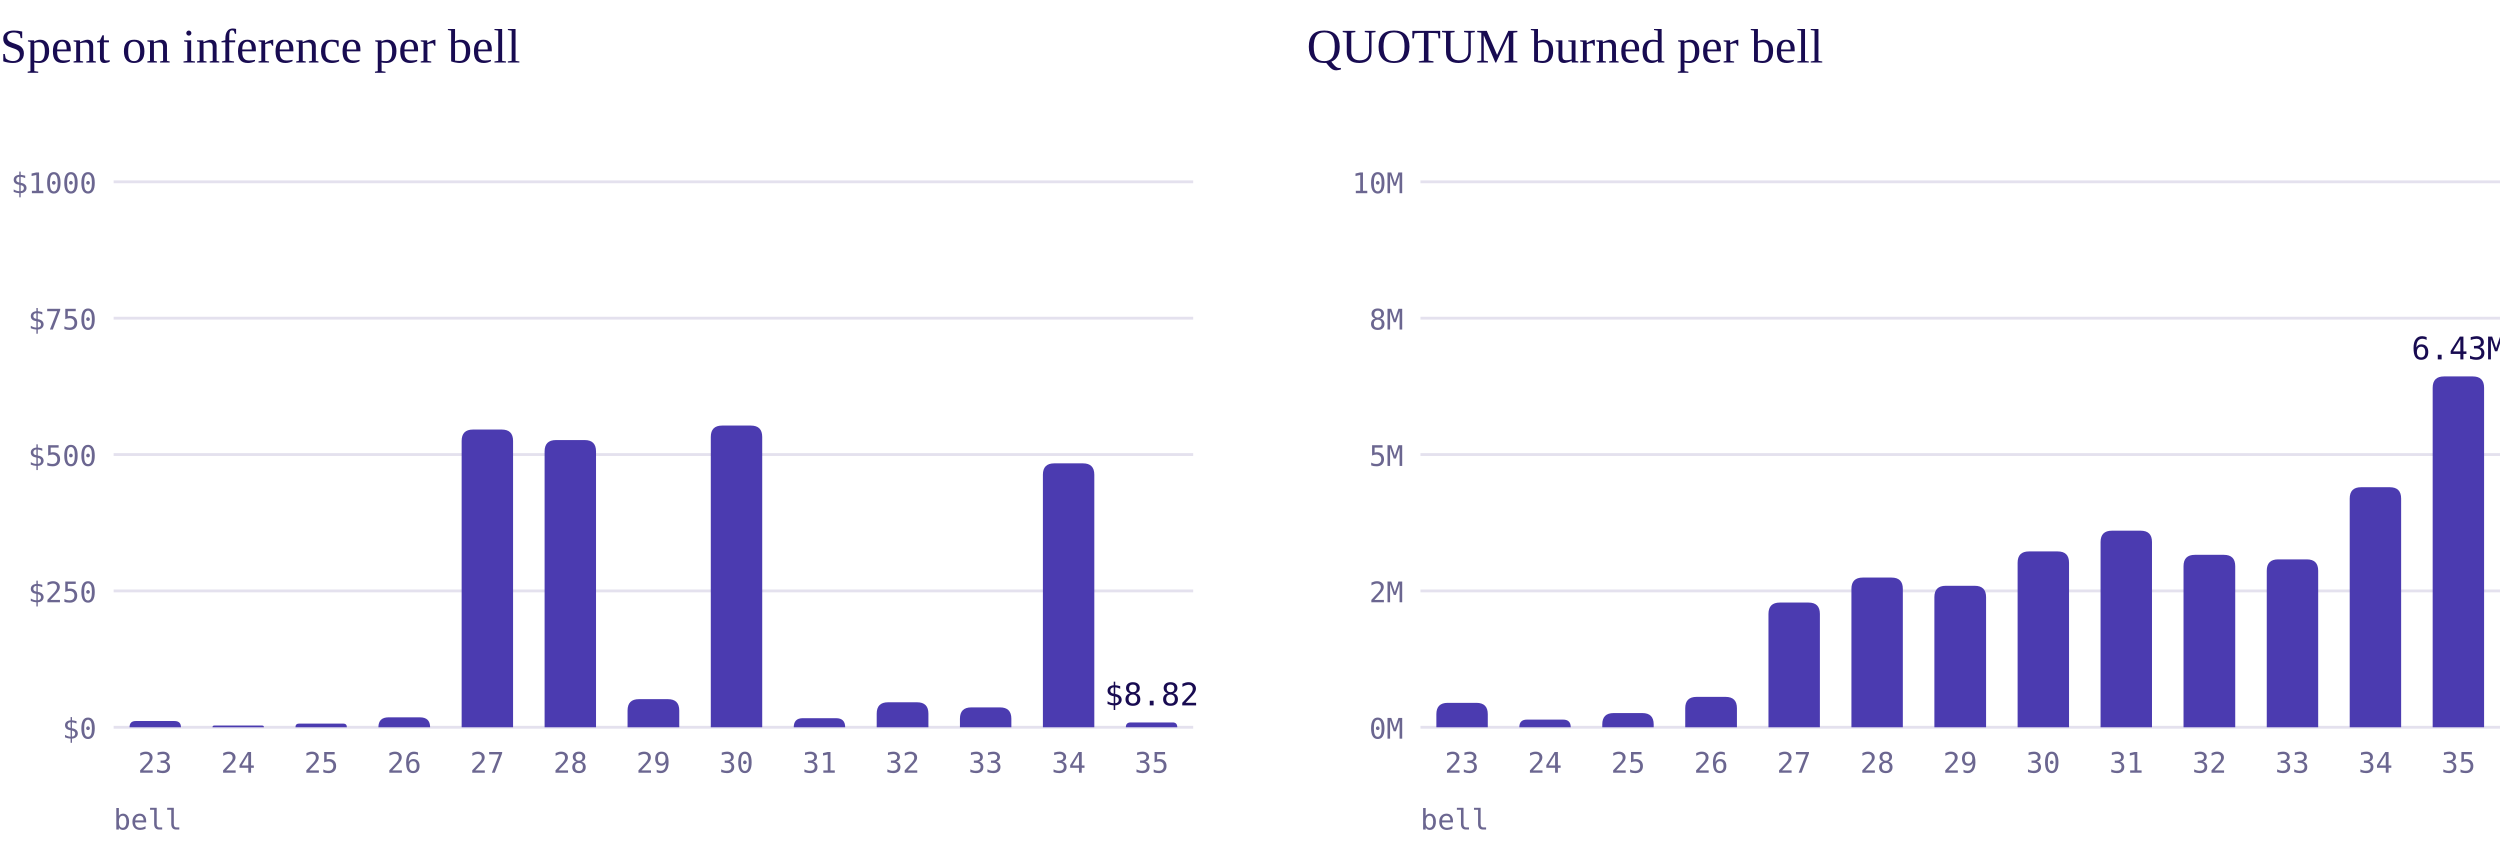
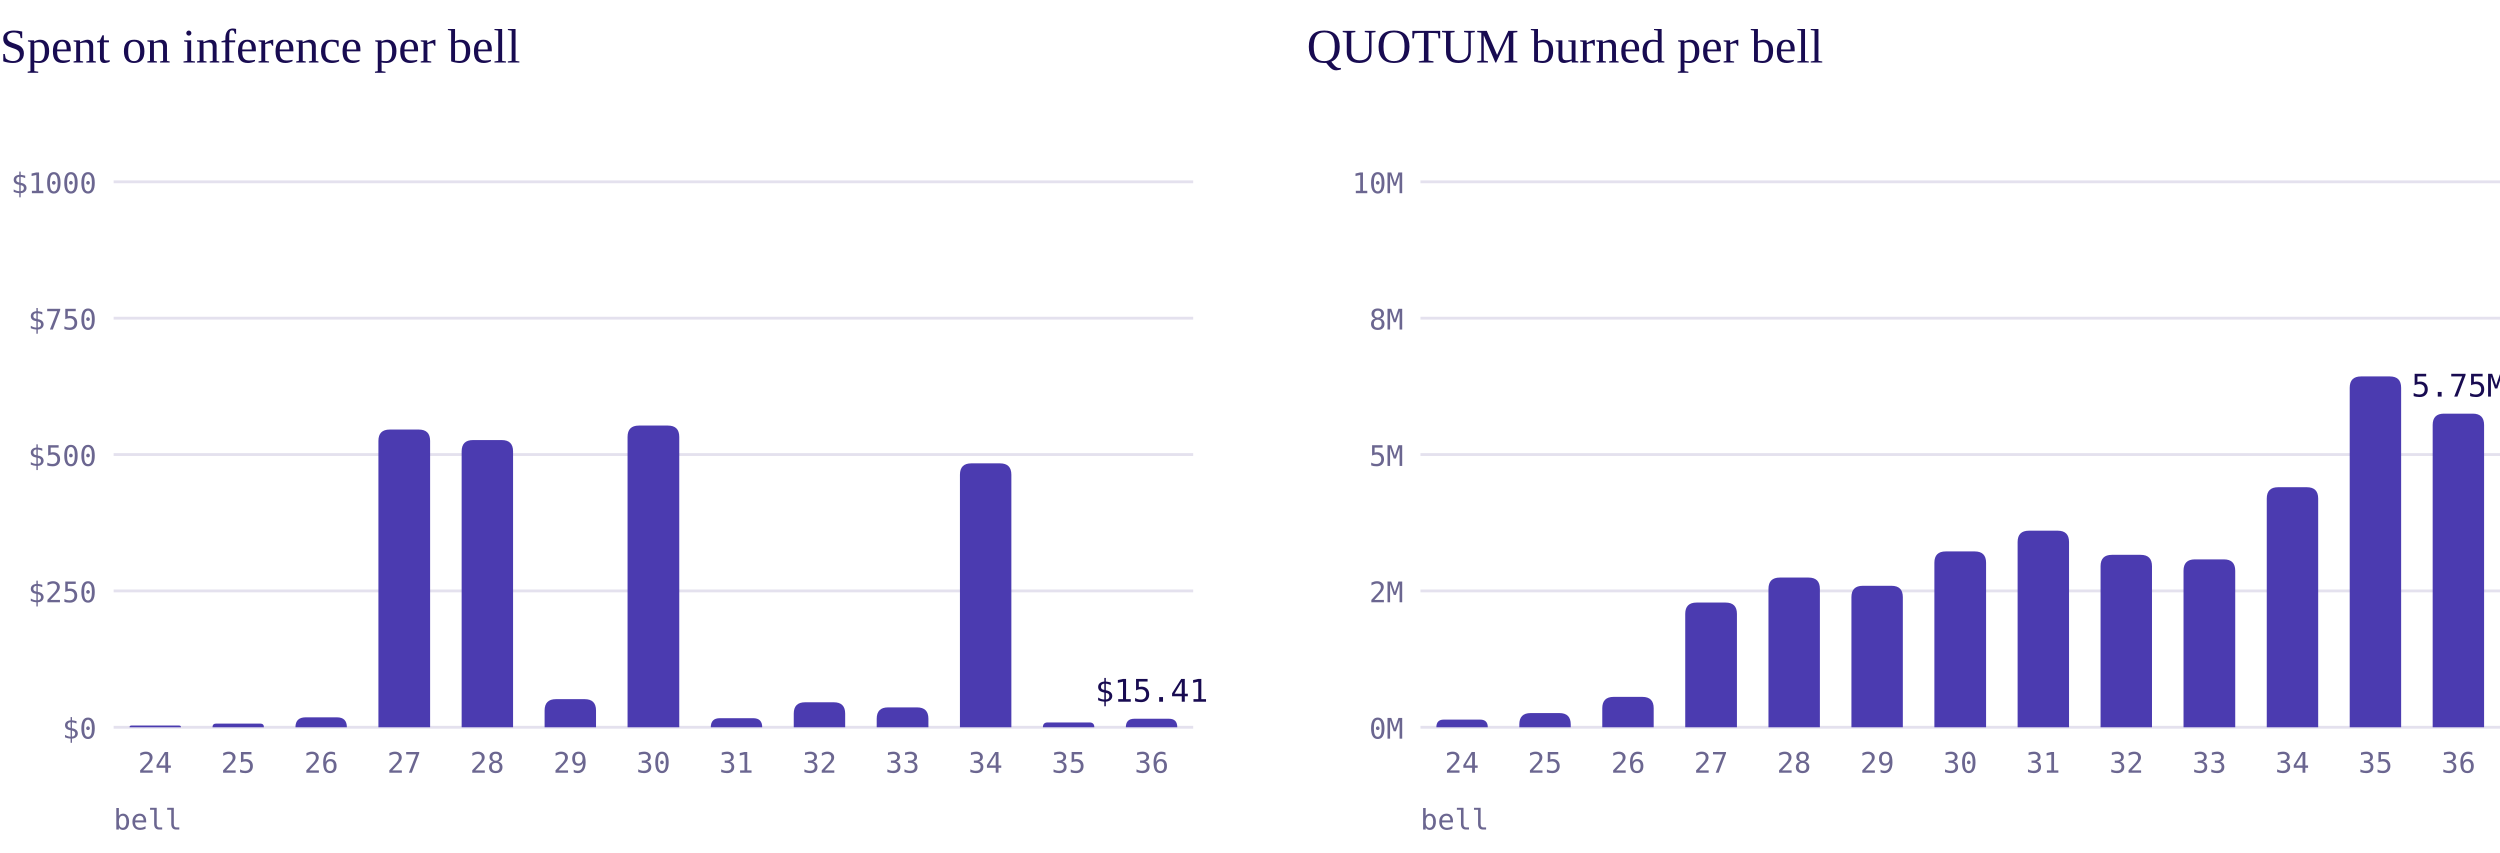
- <svg xmlns="http://www.w3.org/2000/svg" viewBox="0 0 880 300" width="880" height="300" role="img" aria-label="quotum bells 1 to 35: inference spent and QUOTUM burned per bell">
+ <svg xmlns="http://www.w3.org/2000/svg" viewBox="0 0 880 300" width="880" height="300" role="img" aria-label="quotum bells 1 to 36: inference spent and QUOTUM burned per bell">
  <text x="0" y="22" font-family="Georgia,'Times New Roman',serif" font-size="17" fill="#180b51">Spent on inference per bell</text>
  <line x1="40" x2="420" y1="256.0" y2="256.0" stroke="#e4e1ee" stroke-width="1" />
  <text x="34" y="260.0" text-anchor="end" font-family="ui-monospace,SFMono-Regular,Menlo,monospace" font-size="10" fill="#6b6690">$0</text>
  <line x1="40" x2="420" y1="208.0" y2="208.0" stroke="#e4e1ee" stroke-width="1" />
  <text x="34" y="212.0" text-anchor="end" font-family="ui-monospace,SFMono-Regular,Menlo,monospace" font-size="10" fill="#6b6690">$250</text>
  <line x1="40" x2="420" y1="160.0" y2="160.0" stroke="#e4e1ee" stroke-width="1" />
  <text x="34" y="164.0" text-anchor="end" font-family="ui-monospace,SFMono-Regular,Menlo,monospace" font-size="10" fill="#6b6690">$500</text>
  <line x1="40" x2="420" y1="112.0" y2="112.0" stroke="#e4e1ee" stroke-width="1" />
  <text x="34" y="116.0" text-anchor="end" font-family="ui-monospace,SFMono-Regular,Menlo,monospace" font-size="10" fill="#6b6690">$750</text>
  <line x1="40" x2="420" y1="64.0" y2="64.0" stroke="#e4e1ee" stroke-width="1" />
  <text x="34" y="68.0" text-anchor="end" font-family="ui-monospace,SFMono-Regular,Menlo,monospace" font-size="10" fill="#6b6690">$1000</text>
-   <path d="M45.6,256.0 V256.0 Q45.6,253.8 47.8,253.8 H61.4 Q63.7,253.8 63.7,256.0 V256.0 Z" fill="#4b3bb0" />
-   <text x="54.6" y="272" text-anchor="middle" font-family="ui-monospace,SFMono-Regular,Menlo,monospace" font-size="10" fill="#6b6690">23</text>
-   <path d="M74.8,256.0 V256.0 Q74.8,255.4 75.4,255.4 H92.3 Q92.9,255.4 92.9,256.0 V256.0 Z" fill="#4b3bb0" />
-   <text x="83.8" y="272" text-anchor="middle" font-family="ui-monospace,SFMono-Regular,Menlo,monospace" font-size="10" fill="#6b6690">24</text>
-   <path d="M104.0,256.0 V256.0 Q104.0,254.7 105.3,254.7 H120.8 Q122.1,254.7 122.1,256.0 V256.0 Z" fill="#4b3bb0" />
-   <text x="113.1" y="272" text-anchor="middle" font-family="ui-monospace,SFMono-Regular,Menlo,monospace" font-size="10" fill="#6b6690">25</text>
-   <path d="M133.2,256.0 V256.0 Q133.2,252.5 136.8,252.5 H147.8 Q151.4,252.5 151.4,256.0 V256.0 Z" fill="#4b3bb0" />
-   <text x="142.3" y="272" text-anchor="middle" font-family="ui-monospace,SFMono-Regular,Menlo,monospace" font-size="10" fill="#6b6690">26</text>
-   <path d="M162.5,256.0 V155.2 Q162.5,151.2 166.5,151.2 H176.6 Q180.6,151.2 180.6,155.2 V256.0 Z" fill="#4b3bb0" />
-   <text x="171.5" y="272" text-anchor="middle" font-family="ui-monospace,SFMono-Regular,Menlo,monospace" font-size="10" fill="#6b6690">27</text>
-   <path d="M191.7,256.0 V158.9 Q191.7,154.9 195.7,154.9 H205.8 Q209.8,154.9 209.8,158.9 V256.0 Z" fill="#4b3bb0" />
-   <text x="200.8" y="272" text-anchor="middle" font-family="ui-monospace,SFMono-Regular,Menlo,monospace" font-size="10" fill="#6b6690">28</text>
-   <path d="M220.9,256.0 V250.1 Q220.9,246.1 224.9,246.1 H235.1 Q239.1,246.1 239.1,250.1 V256.0 Z" fill="#4b3bb0" />
-   <text x="230.0" y="272" text-anchor="middle" font-family="ui-monospace,SFMono-Regular,Menlo,monospace" font-size="10" fill="#6b6690">29</text>
-   <path d="M250.2,256.0 V153.8 Q250.2,149.8 254.2,149.8 H264.3 Q268.3,149.8 268.3,153.8 V256.0 Z" fill="#4b3bb0" />
-   <text x="259.2" y="272" text-anchor="middle" font-family="ui-monospace,SFMono-Regular,Menlo,monospace" font-size="10" fill="#6b6690">30</text>
-   <path d="M279.4,256.0 V256.0 Q279.4,252.8 282.6,252.8 H294.3 Q297.5,252.8 297.5,256.0 V256.0 Z" fill="#4b3bb0" />
-   <text x="288.5" y="272" text-anchor="middle" font-family="ui-monospace,SFMono-Regular,Menlo,monospace" font-size="10" fill="#6b6690">31</text>
-   <path d="M308.6,256.0 V251.2 Q308.6,247.2 312.6,247.2 H322.8 Q326.8,247.2 326.8,251.2 V256.0 Z" fill="#4b3bb0" />
-   <text x="317.7" y="272" text-anchor="middle" font-family="ui-monospace,SFMono-Regular,Menlo,monospace" font-size="10" fill="#6b6690">32</text>
-   <path d="M337.9,256.0 V253.0 Q337.9,249.0 341.9,249.0 H352.0 Q356.0,249.0 356.0,253.0 V256.0 Z" fill="#4b3bb0" />
-   <text x="346.9" y="272" text-anchor="middle" font-family="ui-monospace,SFMono-Regular,Menlo,monospace" font-size="10" fill="#6b6690">33</text>
-   <path d="M367.1,256.0 V167.1 Q367.1,163.1 371.1,163.1 H381.2 Q385.2,163.1 385.2,167.1 V256.0 Z" fill="#4b3bb0" />
-   <text x="376.2" y="272" text-anchor="middle" font-family="ui-monospace,SFMono-Regular,Menlo,monospace" font-size="10" fill="#6b6690">34</text>
-   <path d="M396.3,256.0 V256.0 Q396.3,254.3 398.0,254.3 H412.8 Q414.4,254.3 414.4,256.0 V256.0 Z" fill="#4b3bb0" />
-   <text x="405.4" y="272" text-anchor="middle" font-family="ui-monospace,SFMono-Regular,Menlo,monospace" font-size="10" fill="#6b6690">35</text>
-   <text x="405.4" y="248.3" text-anchor="middle" font-family="ui-monospace,SFMono-Regular,Menlo,monospace" font-size="11" fill="#180b51">$8.82</text>
+   <path d="M45.6,256.0 V256.0 Q45.6,255.4 46.2,255.4 H63.1 Q63.7,255.4 63.7,256.0 V256.0 Z" fill="#4b3bb0" />
+   <text x="54.6" y="272" text-anchor="middle" font-family="ui-monospace,SFMono-Regular,Menlo,monospace" font-size="10" fill="#6b6690">24</text>
+   <path d="M74.8,256.0 V256.0 Q74.8,254.7 76.1,254.7 H91.6 Q92.9,254.7 92.9,256.0 V256.0 Z" fill="#4b3bb0" />
+   <text x="83.8" y="272" text-anchor="middle" font-family="ui-monospace,SFMono-Regular,Menlo,monospace" font-size="10" fill="#6b6690">25</text>
+   <path d="M104.0,256.0 V256.0 Q104.0,252.5 107.6,252.5 H118.6 Q122.1,252.5 122.1,256.0 V256.0 Z" fill="#4b3bb0" />
+   <text x="113.1" y="272" text-anchor="middle" font-family="ui-monospace,SFMono-Regular,Menlo,monospace" font-size="10" fill="#6b6690">26</text>
+   <path d="M133.2,256.0 V155.2 Q133.2,151.2 137.2,151.2 H147.4 Q151.4,151.2 151.4,155.2 V256.0 Z" fill="#4b3bb0" />
+   <text x="142.3" y="272" text-anchor="middle" font-family="ui-monospace,SFMono-Regular,Menlo,monospace" font-size="10" fill="#6b6690">27</text>
+   <path d="M162.5,256.0 V158.9 Q162.5,154.9 166.5,154.9 H176.6 Q180.6,154.9 180.6,158.9 V256.0 Z" fill="#4b3bb0" />
+   <text x="171.5" y="272" text-anchor="middle" font-family="ui-monospace,SFMono-Regular,Menlo,monospace" font-size="10" fill="#6b6690">28</text>
+   <path d="M191.7,256.0 V250.1 Q191.7,246.1 195.7,246.1 H205.8 Q209.8,246.1 209.8,250.1 V256.0 Z" fill="#4b3bb0" />
+   <text x="200.8" y="272" text-anchor="middle" font-family="ui-monospace,SFMono-Regular,Menlo,monospace" font-size="10" fill="#6b6690">29</text>
+   <path d="M220.9,256.0 V153.8 Q220.9,149.8 224.9,149.8 H235.1 Q239.1,149.8 239.1,153.8 V256.0 Z" fill="#4b3bb0" />
+   <text x="230.0" y="272" text-anchor="middle" font-family="ui-monospace,SFMono-Regular,Menlo,monospace" font-size="10" fill="#6b6690">30</text>
+   <path d="M250.2,256.0 V256.0 Q250.2,252.8 253.4,252.8 H265.1 Q268.3,252.8 268.3,256.0 V256.0 Z" fill="#4b3bb0" />
+   <text x="259.2" y="272" text-anchor="middle" font-family="ui-monospace,SFMono-Regular,Menlo,monospace" font-size="10" fill="#6b6690">31</text>
+   <path d="M279.4,256.0 V251.2 Q279.4,247.2 283.4,247.2 H293.5 Q297.5,247.2 297.5,251.2 V256.0 Z" fill="#4b3bb0" />
+   <text x="288.5" y="272" text-anchor="middle" font-family="ui-monospace,SFMono-Regular,Menlo,monospace" font-size="10" fill="#6b6690">32</text>
+   <path d="M308.6,256.0 V253.0 Q308.6,249.0 312.6,249.0 H322.8 Q326.8,249.0 326.8,253.0 V256.0 Z" fill="#4b3bb0" />
+   <text x="317.7" y="272" text-anchor="middle" font-family="ui-monospace,SFMono-Regular,Menlo,monospace" font-size="10" fill="#6b6690">33</text>
+   <path d="M337.9,256.0 V167.1 Q337.9,163.1 341.9,163.1 H352.0 Q356.0,163.1 356.0,167.1 V256.0 Z" fill="#4b3bb0" />
+   <text x="346.9" y="272" text-anchor="middle" font-family="ui-monospace,SFMono-Regular,Menlo,monospace" font-size="10" fill="#6b6690">34</text>
+   <path d="M367.1,256.0 V256.0 Q367.1,254.3 368.8,254.3 H383.5 Q385.2,254.3 385.2,256.0 V256.0 Z" fill="#4b3bb0" />
+   <text x="376.2" y="272" text-anchor="middle" font-family="ui-monospace,SFMono-Regular,Menlo,monospace" font-size="10" fill="#6b6690">35</text>
+   <path d="M396.3,256.0 V256.0 Q396.3,253.0 399.3,253.0 H411.5 Q414.4,253.0 414.4,256.0 V256.0 Z" fill="#4b3bb0" />
+   <text x="405.4" y="272" text-anchor="middle" font-family="ui-monospace,SFMono-Regular,Menlo,monospace" font-size="10" fill="#6b6690">36</text>
+   <text x="405.4" y="247.0" text-anchor="middle" font-family="ui-monospace,SFMono-Regular,Menlo,monospace" font-size="11" fill="#180b51">$15.41</text>
  <text x="40" y="292" font-family="ui-monospace,SFMono-Regular,Menlo,monospace" font-size="10" fill="#6b6690">bell</text>
  <text x="460" y="22" font-family="Georgia,'Times New Roman',serif" font-size="17" fill="#180b51">QUOTUM burned per bell</text>
  <line x1="500" x2="880" y1="256.0" y2="256.0" stroke="#e4e1ee" stroke-width="1" />
  <text x="494" y="260.0" text-anchor="end" font-family="ui-monospace,SFMono-Regular,Menlo,monospace" font-size="10" fill="#6b6690">0M</text>
  <line x1="500" x2="880" y1="208.0" y2="208.0" stroke="#e4e1ee" stroke-width="1" />
  <text x="494" y="212.0" text-anchor="end" font-family="ui-monospace,SFMono-Regular,Menlo,monospace" font-size="10" fill="#6b6690">2M</text>
  <line x1="500" x2="880" y1="160.0" y2="160.0" stroke="#e4e1ee" stroke-width="1" />
  <text x="494" y="164.0" text-anchor="end" font-family="ui-monospace,SFMono-Regular,Menlo,monospace" font-size="10" fill="#6b6690">5M</text>
  <line x1="500" x2="880" y1="112.0" y2="112.0" stroke="#e4e1ee" stroke-width="1" />
  <text x="494" y="116.0" text-anchor="end" font-family="ui-monospace,SFMono-Regular,Menlo,monospace" font-size="10" fill="#6b6690">8M</text>
  <line x1="500" x2="880" y1="64.0" y2="64.0" stroke="#e4e1ee" stroke-width="1" />
  <text x="494" y="68.0" text-anchor="end" font-family="ui-monospace,SFMono-Regular,Menlo,monospace" font-size="10" fill="#6b6690">10M</text>
-   <path d="M505.6,256.0 V251.4 Q505.6,247.4 509.6,247.4 H519.7 Q523.7,247.4 523.7,251.4 V256.0 Z" fill="#4b3bb0" />
-   <text x="514.6" y="272" text-anchor="middle" font-family="ui-monospace,SFMono-Regular,Menlo,monospace" font-size="10" fill="#6b6690">23</text>
-   <path d="M534.8,256.0 V256.0 Q534.8,253.3 537.5,253.3 H550.2 Q552.9,253.3 552.9,256.0 V256.0 Z" fill="#4b3bb0" />
-   <text x="543.8" y="272" text-anchor="middle" font-family="ui-monospace,SFMono-Regular,Menlo,monospace" font-size="10" fill="#6b6690">24</text>
-   <path d="M564.0,256.0 V255.0 Q564.0,251.0 568.0,251.0 H578.1 Q582.1,251.0 582.1,255.0 V256.0 Z" fill="#4b3bb0" />
-   <text x="573.1" y="272" text-anchor="middle" font-family="ui-monospace,SFMono-Regular,Menlo,monospace" font-size="10" fill="#6b6690">25</text>
-   <path d="M593.2,256.0 V249.3 Q593.2,245.3 597.2,245.3 H607.4 Q611.4,245.3 611.4,249.3 V256.0 Z" fill="#4b3bb0" />
-   <text x="602.3" y="272" text-anchor="middle" font-family="ui-monospace,SFMono-Regular,Menlo,monospace" font-size="10" fill="#6b6690">26</text>
-   <path d="M622.5,256.0 V216.1 Q622.5,212.1 626.5,212.1 H636.6 Q640.6,212.1 640.6,216.1 V256.0 Z" fill="#4b3bb0" />
-   <text x="631.5" y="272" text-anchor="middle" font-family="ui-monospace,SFMono-Regular,Menlo,monospace" font-size="10" fill="#6b6690">27</text>
-   <path d="M651.7,256.0 V207.3 Q651.7,203.3 655.7,203.3 H665.8 Q669.8,203.3 669.8,207.3 V256.0 Z" fill="#4b3bb0" />
-   <text x="660.8" y="272" text-anchor="middle" font-family="ui-monospace,SFMono-Regular,Menlo,monospace" font-size="10" fill="#6b6690">28</text>
-   <path d="M680.9,256.0 V210.2 Q680.9,206.2 684.9,206.2 H695.1 Q699.1,206.2 699.1,210.2 V256.0 Z" fill="#4b3bb0" />
-   <text x="690.0" y="272" text-anchor="middle" font-family="ui-monospace,SFMono-Regular,Menlo,monospace" font-size="10" fill="#6b6690">29</text>
-   <path d="M710.2,256.0 V198.1 Q710.2,194.1 714.2,194.1 H724.3 Q728.3,194.1 728.3,198.1 V256.0 Z" fill="#4b3bb0" />
-   <text x="719.2" y="272" text-anchor="middle" font-family="ui-monospace,SFMono-Regular,Menlo,monospace" font-size="10" fill="#6b6690">30</text>
-   <path d="M739.4,256.0 V190.8 Q739.4,186.8 743.4,186.8 H753.5 Q757.5,186.8 757.5,190.8 V256.0 Z" fill="#4b3bb0" />
-   <text x="748.5" y="272" text-anchor="middle" font-family="ui-monospace,SFMono-Regular,Menlo,monospace" font-size="10" fill="#6b6690">31</text>
-   <path d="M768.6,256.0 V199.3 Q768.6,195.3 772.6,195.3 H782.8 Q786.8,195.3 786.8,199.3 V256.0 Z" fill="#4b3bb0" />
-   <text x="777.7" y="272" text-anchor="middle" font-family="ui-monospace,SFMono-Regular,Menlo,monospace" font-size="10" fill="#6b6690">32</text>
-   <path d="M797.9,256.0 V200.9 Q797.9,196.9 801.9,196.9 H812.0 Q816.0,196.9 816.0,200.9 V256.0 Z" fill="#4b3bb0" />
-   <text x="806.9" y="272" text-anchor="middle" font-family="ui-monospace,SFMono-Regular,Menlo,monospace" font-size="10" fill="#6b6690">33</text>
-   <path d="M827.1,256.0 V175.5 Q827.1,171.5 831.1,171.5 H841.2 Q845.2,171.5 845.2,175.5 V256.0 Z" fill="#4b3bb0" />
-   <text x="836.2" y="272" text-anchor="middle" font-family="ui-monospace,SFMono-Regular,Menlo,monospace" font-size="10" fill="#6b6690">34</text>
-   <path d="M856.3,256.0 V136.5 Q856.3,132.5 860.3,132.5 H870.4 Q874.4,132.5 874.4,136.5 V256.0 Z" fill="#4b3bb0" />
-   <text x="865.4" y="272" text-anchor="middle" font-family="ui-monospace,SFMono-Regular,Menlo,monospace" font-size="10" fill="#6b6690">35</text>
-   <text x="865.4" y="126.5" text-anchor="middle" font-family="ui-monospace,SFMono-Regular,Menlo,monospace" font-size="11" fill="#180b51">6.43M</text>
+   <path d="M505.6,256.0 V256.0 Q505.6,253.3 508.2,253.3 H521.0 Q523.7,253.3 523.7,256.0 V256.0 Z" fill="#4b3bb0" />
+   <text x="514.6" y="272" text-anchor="middle" font-family="ui-monospace,SFMono-Regular,Menlo,monospace" font-size="10" fill="#6b6690">24</text>
+   <path d="M534.8,256.0 V255.0 Q534.8,251.0 538.8,251.0 H548.9 Q552.9,251.0 552.9,255.0 V256.0 Z" fill="#4b3bb0" />
+   <text x="543.8" y="272" text-anchor="middle" font-family="ui-monospace,SFMono-Regular,Menlo,monospace" font-size="10" fill="#6b6690">25</text>
+   <path d="M564.0,256.0 V249.3 Q564.0,245.3 568.0,245.3 H578.1 Q582.1,245.3 582.1,249.3 V256.0 Z" fill="#4b3bb0" />
+   <text x="573.1" y="272" text-anchor="middle" font-family="ui-monospace,SFMono-Regular,Menlo,monospace" font-size="10" fill="#6b6690">26</text>
+   <path d="M593.2,256.0 V216.1 Q593.2,212.1 597.2,212.1 H607.4 Q611.4,212.1 611.4,216.1 V256.0 Z" fill="#4b3bb0" />
+   <text x="602.3" y="272" text-anchor="middle" font-family="ui-monospace,SFMono-Regular,Menlo,monospace" font-size="10" fill="#6b6690">27</text>
+   <path d="M622.5,256.0 V207.3 Q622.5,203.3 626.5,203.3 H636.6 Q640.6,203.3 640.6,207.3 V256.0 Z" fill="#4b3bb0" />
+   <text x="631.5" y="272" text-anchor="middle" font-family="ui-monospace,SFMono-Regular,Menlo,monospace" font-size="10" fill="#6b6690">28</text>
+   <path d="M651.7,256.0 V210.2 Q651.7,206.2 655.7,206.2 H665.8 Q669.8,206.2 669.8,210.2 V256.0 Z" fill="#4b3bb0" />
+   <text x="660.8" y="272" text-anchor="middle" font-family="ui-monospace,SFMono-Regular,Menlo,monospace" font-size="10" fill="#6b6690">29</text>
+   <path d="M680.9,256.0 V198.1 Q680.9,194.1 684.9,194.1 H695.1 Q699.1,194.1 699.1,198.1 V256.0 Z" fill="#4b3bb0" />
+   <text x="690.0" y="272" text-anchor="middle" font-family="ui-monospace,SFMono-Regular,Menlo,monospace" font-size="10" fill="#6b6690">30</text>
+   <path d="M710.2,256.0 V190.8 Q710.2,186.8 714.2,186.8 H724.3 Q728.3,186.8 728.3,190.8 V256.0 Z" fill="#4b3bb0" />
+   <text x="719.2" y="272" text-anchor="middle" font-family="ui-monospace,SFMono-Regular,Menlo,monospace" font-size="10" fill="#6b6690">31</text>
+   <path d="M739.4,256.0 V199.3 Q739.4,195.3 743.4,195.3 H753.5 Q757.5,195.3 757.5,199.3 V256.0 Z" fill="#4b3bb0" />
+   <text x="748.5" y="272" text-anchor="middle" font-family="ui-monospace,SFMono-Regular,Menlo,monospace" font-size="10" fill="#6b6690">32</text>
+   <path d="M768.6,256.0 V200.9 Q768.6,196.9 772.6,196.9 H782.8 Q786.8,196.9 786.8,200.9 V256.0 Z" fill="#4b3bb0" />
+   <text x="777.7" y="272" text-anchor="middle" font-family="ui-monospace,SFMono-Regular,Menlo,monospace" font-size="10" fill="#6b6690">33</text>
+   <path d="M797.9,256.0 V175.5 Q797.9,171.5 801.9,171.5 H812.0 Q816.0,171.5 816.0,175.5 V256.0 Z" fill="#4b3bb0" />
+   <text x="806.9" y="272" text-anchor="middle" font-family="ui-monospace,SFMono-Regular,Menlo,monospace" font-size="10" fill="#6b6690">34</text>
+   <path d="M827.1,256.0 V136.5 Q827.1,132.5 831.1,132.5 H841.2 Q845.2,132.5 845.2,136.5 V256.0 Z" fill="#4b3bb0" />
+   <text x="836.2" y="272" text-anchor="middle" font-family="ui-monospace,SFMono-Regular,Menlo,monospace" font-size="10" fill="#6b6690">35</text>
+   <path d="M856.3,256.0 V149.6 Q856.3,145.6 860.3,145.6 H870.4 Q874.4,145.6 874.4,149.6 V256.0 Z" fill="#4b3bb0" />
+   <text x="865.4" y="272" text-anchor="middle" font-family="ui-monospace,SFMono-Regular,Menlo,monospace" font-size="10" fill="#6b6690">36</text>
+   <text x="865.4" y="139.6" text-anchor="middle" font-family="ui-monospace,SFMono-Regular,Menlo,monospace" font-size="11" fill="#180b51">5.75M</text>
  <text x="500" y="292" font-family="ui-monospace,SFMono-Regular,Menlo,monospace" font-size="10" fill="#6b6690">bell</text>
</svg>
